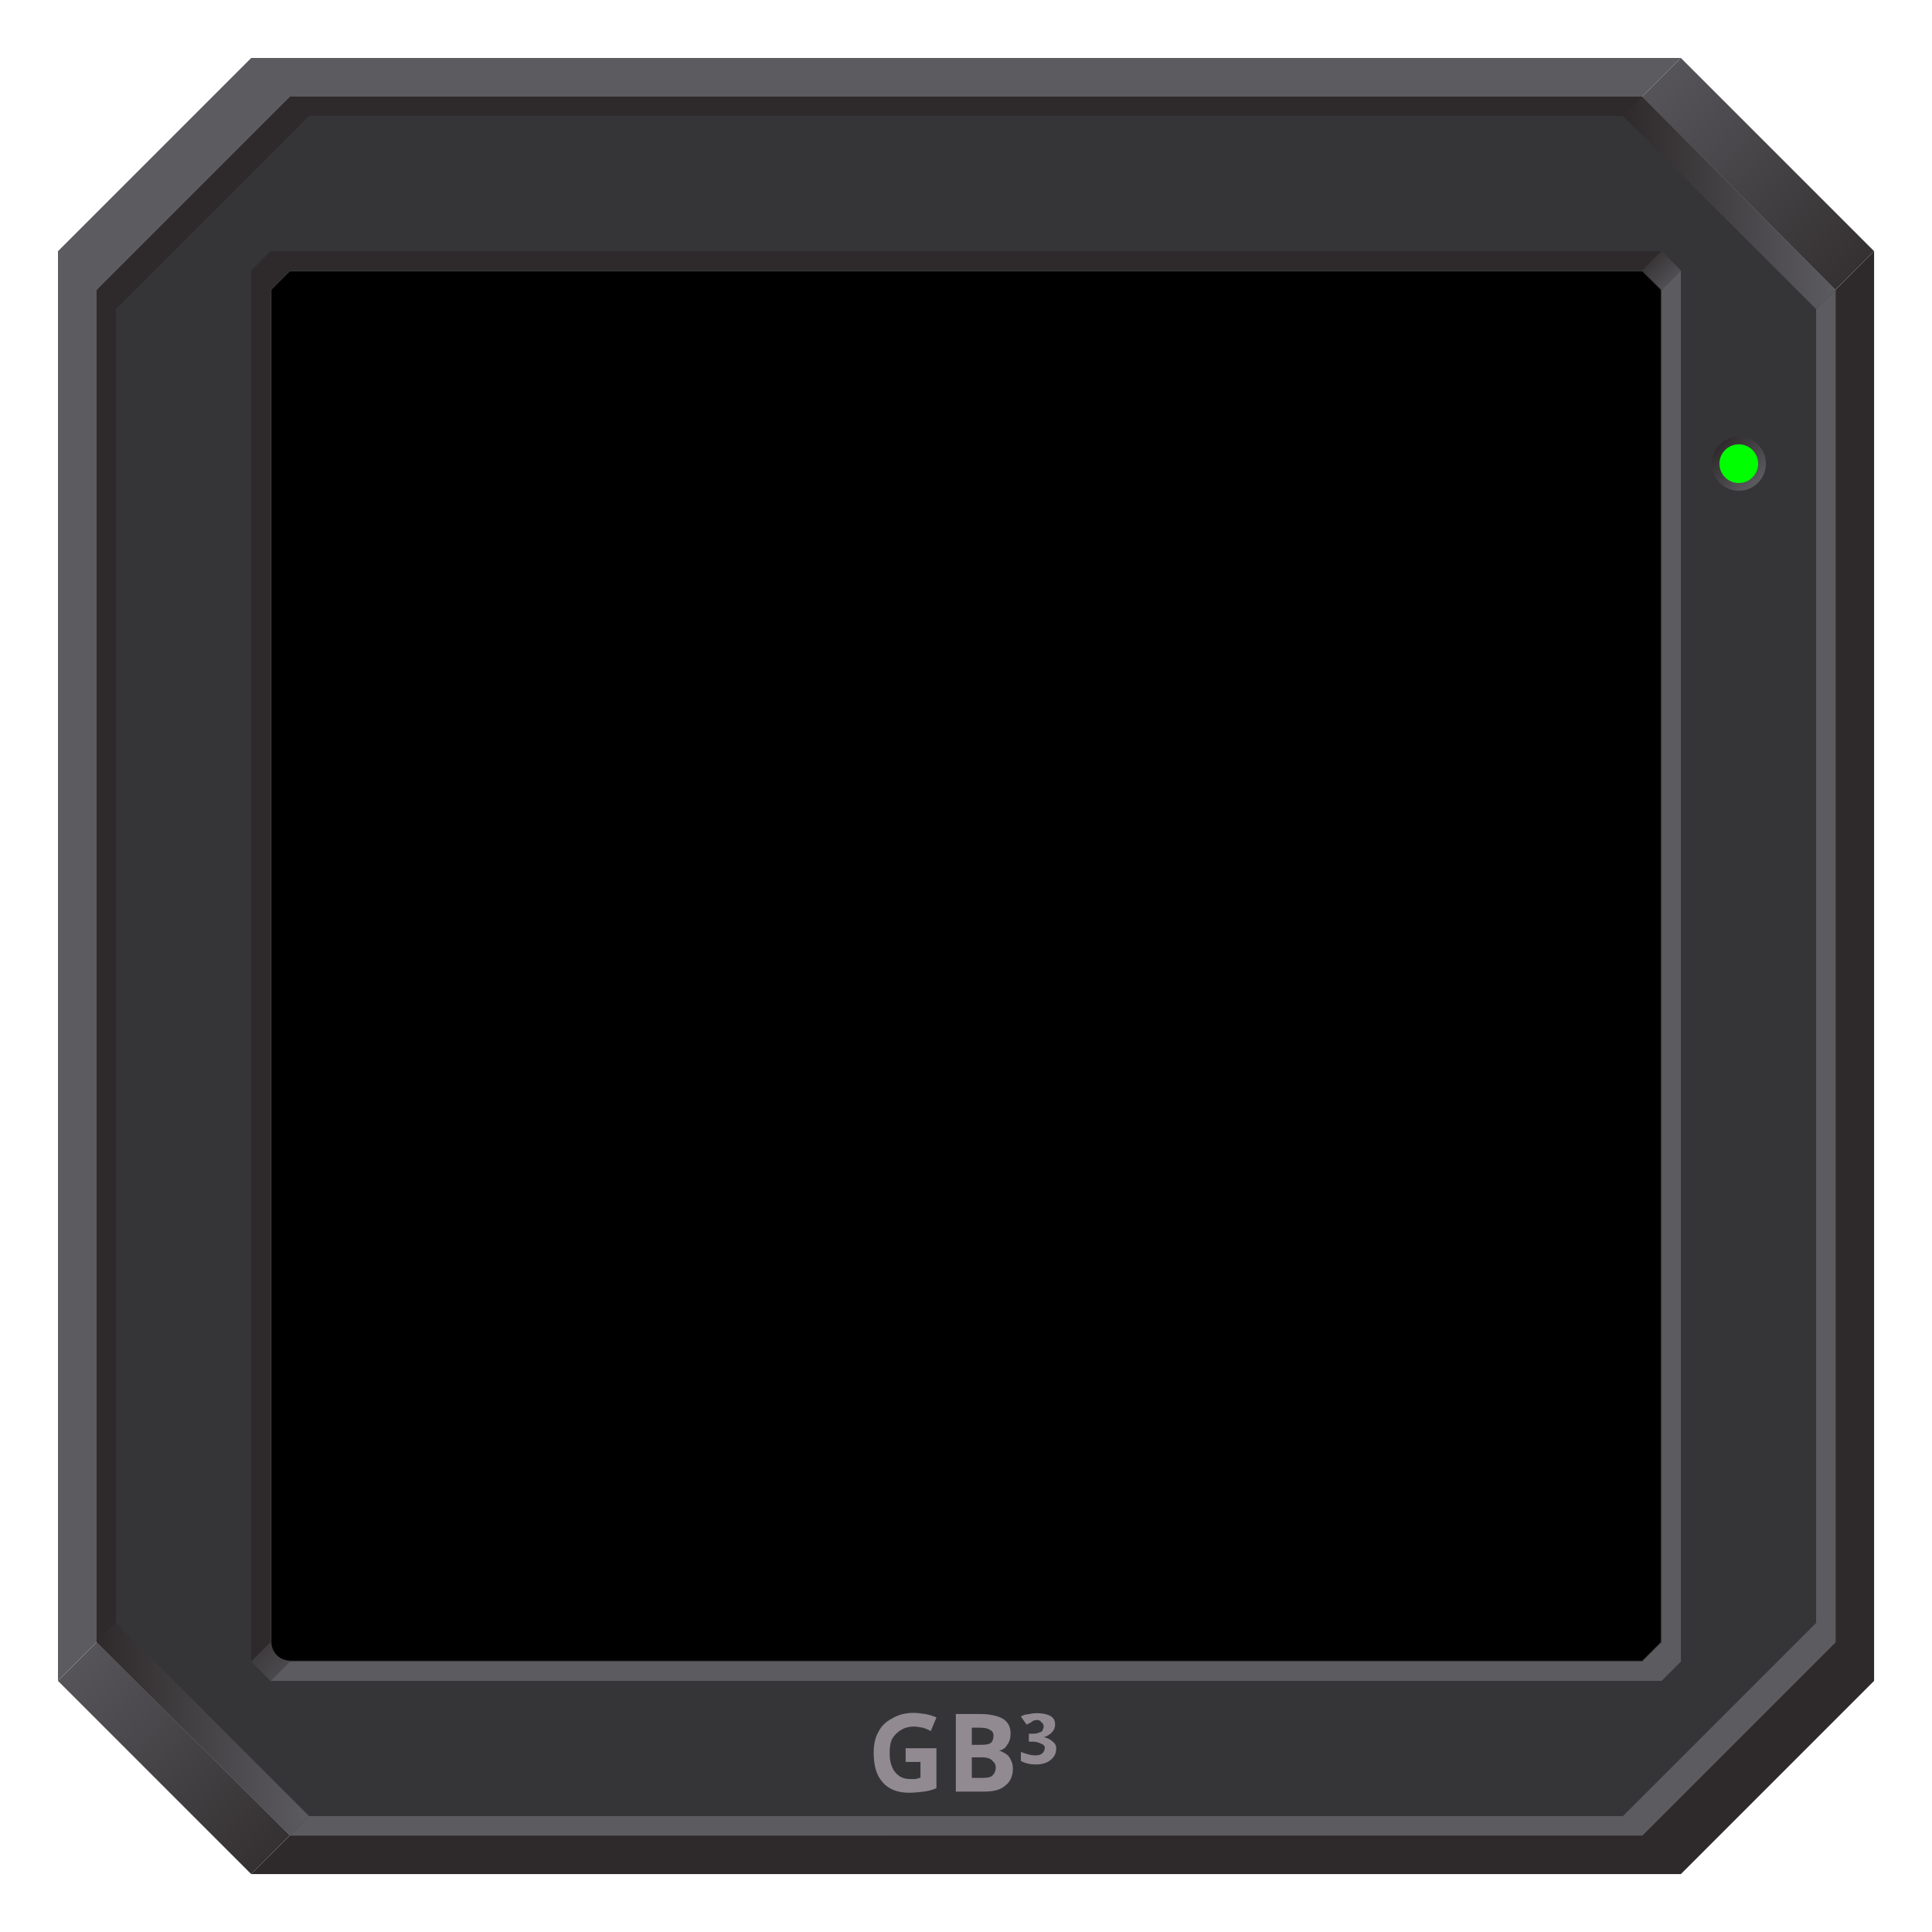
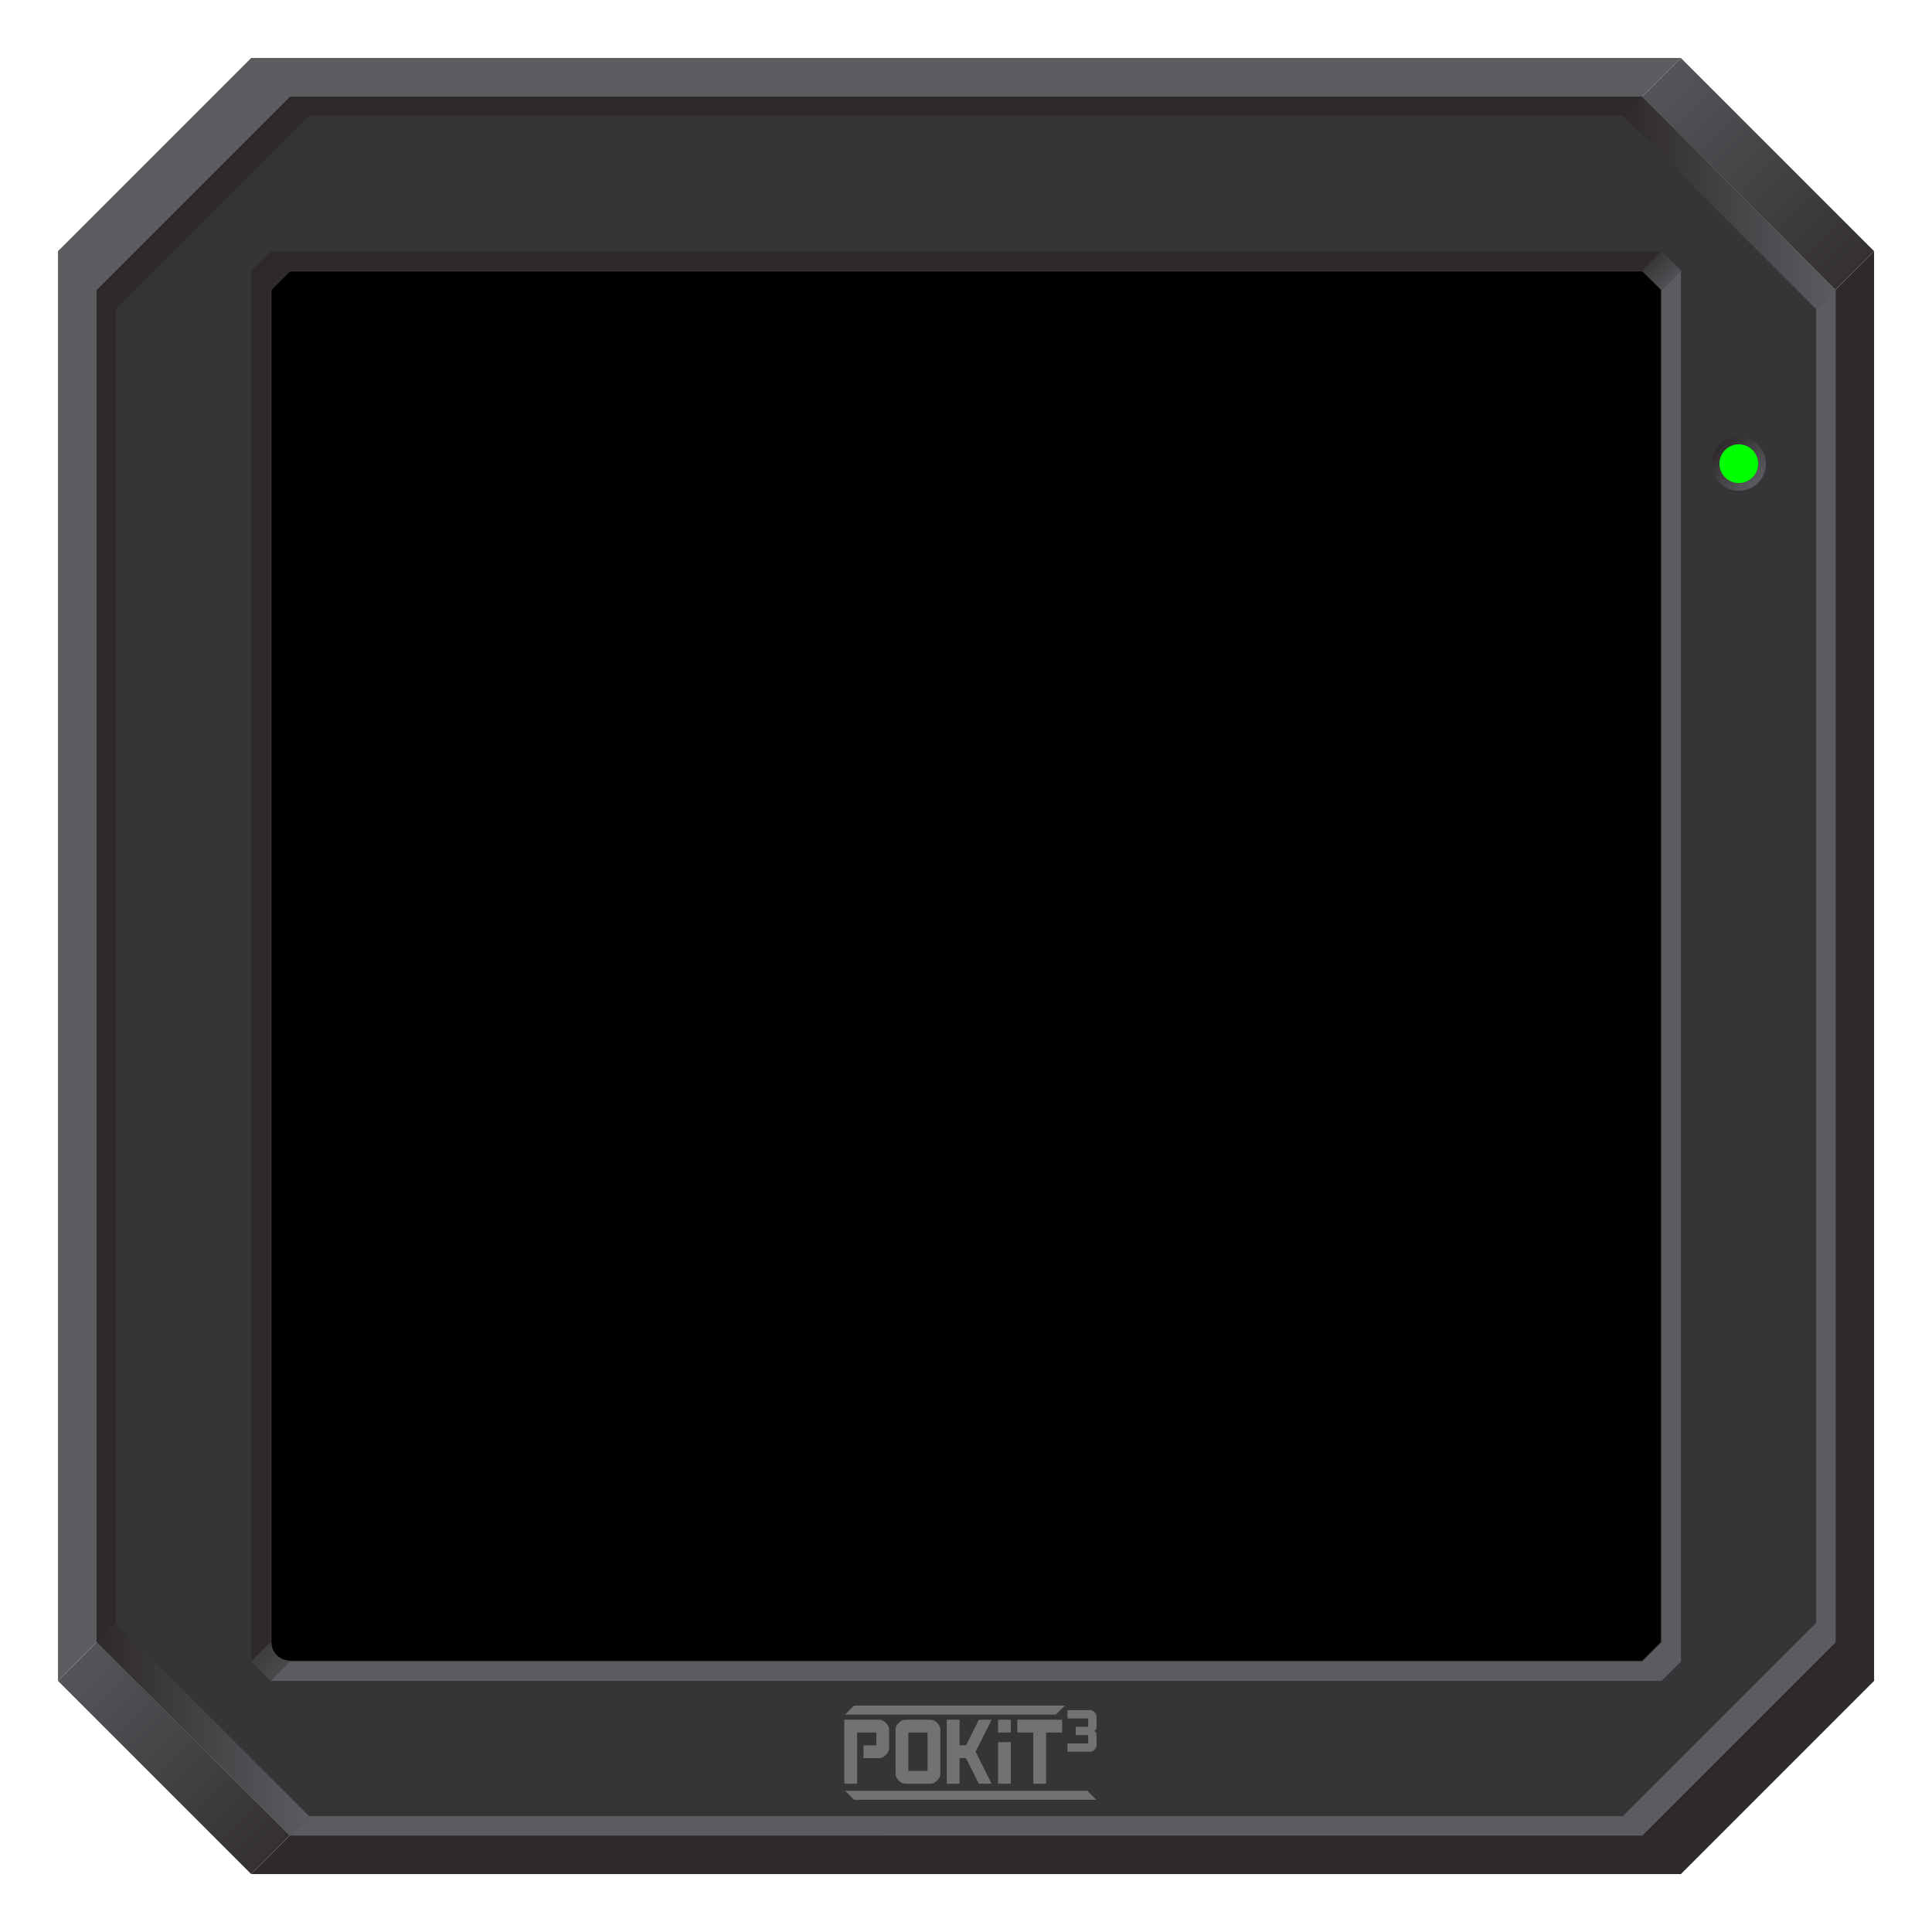
<svg xmlns="http://www.w3.org/2000/svg" xmlns:xlink="http://www.w3.org/1999/xlink" width="100" height="100" viewBox="0 0 26.458 26.458" version="1.1" id="svg846">
  <defs id="defs840">
    <linearGradient id="linearGradient1813">
      <stop style="stop-color:#2e2a2b;stop-opacity:1" offset="0" id="stop1809" />
      <stop style="stop-color:#5c5b60;stop-opacity:1" offset="1" id="stop1811" />
    </linearGradient>
    <marker orient="auto" refY="0.0" refX="0.0" id="DiamondL" style="overflow:visible">
      <path id="path1477" d="M 0,-7.071 L -7.071,0 L 0,7.071 L 7.071,0 L 0,-7.071 z " style="fill-rule:evenodd;stroke:#000000;stroke-width:1.0pt" transform="scale(0.8)" />
    </marker>
    <marker orient="auto" refY="0.0" refX="0.0" id="Club" style="overflow:visible">
      <path id="path1627" d="M -1.597,-7.098 C -3.486,-7.098 -5.024,-5.561 -5.024,-3.671 C -5.024,-3.015 -4.785,-2.444 -4.464,-1.923 C -4.503,-1.891 -4.544,-1.865 -4.581,-1.83 C -5.203,-2.685 -6.17,-3.275 -7.308,-3.275 C -9.197,-3.275 -10.734,-1.738 -10.734,0.151 C -10.734,2.04 -9.197,3.578 -7.308,3.578 C -6.314,3.578 -5.439,3.136 -4.814,2.459 C -4.938,2.814 -5.024,3.18 -5.024,3.578 C -5.024,5.467 -3.486,7.004 -1.597,7.004 C 0.292,7.004 1.829,5.467 1.829,3.578 C 1.829,2.784 1.514,2.084 1.06,1.503 C 2.415,1.766 3.772,2.297 4.766,3.834 C 4.028,3.096 3.554,1.753 3.554,-0.059 L 2.925,-0.105 L 3.507,-0.128 C 3.507,-1.94 3.958,-3.283 4.696,-4.021 C 3.737,-2.539 2.439,-1.995 1.13,-1.713 C 1.534,-2.275 1.829,-2.927 1.829,-3.671 C 1.829,-5.561 0.292,-7.098 -1.597,-7.098 z " style="fill-rule:evenodd;stroke:#000000;stroke-width:0.746pt" transform="scale(0.6)" />
    </marker>
    <marker orient="auto" refY="0.0" refX="0.0" id="marker1686" style="overflow:visible">
      <path id="path1684" d="M -2.5,-1.0 C -2.5,1.76 -4.74,4.0 -7.5,4.0 C -10.26,4.0 -12.5,1.76 -12.5,-1.0 C -12.5,-3.76 -10.26,-6.0 -7.5,-6.0 C -4.74,-6.0 -2.5,-3.76 -2.5,-1.0 z " style="fill-rule:evenodd;stroke:#000000;stroke-width:1.0pt" transform="scale(0.8) translate(7.4, 1)" />
    </marker>
    <marker orient="auto" refY="0.0" refX="0.0" id="marker1670" style="overflow:visible">
      <path id="path1668" d="M -2.5,-1.0 C -2.5,1.76 -4.74,4.0 -7.5,4.0 C -10.26,4.0 -12.5,1.76 -12.5,-1.0 C -12.5,-3.76 -10.26,-6.0 -7.5,-6.0 C -4.74,-6.0 -2.5,-3.76 -2.5,-1.0 z " style="fill-rule:evenodd;stroke:#000000;stroke-width:1.0pt" transform="scale(0.8) translate(7.4, 1)" />
    </marker>
    <marker orient="auto" refY="0.0" refX="0.0" id="DotL" style="overflow:visible">
      <path id="path1459" d="M -2.5,-1.0 C -2.5,1.76 -4.74,4.0 -7.5,4.0 C -10.26,4.0 -12.5,1.76 -12.5,-1.0 C -12.5,-3.76 -10.26,-6.0 -7.5,-6.0 C -4.74,-6.0 -2.5,-3.76 -2.5,-1.0 z " style="fill-rule:evenodd;stroke:#000000;stroke-width:1.0pt" transform="scale(0.8) translate(7.4, 1)" />
    </marker>
    <linearGradient xlink:href="#linearGradient1813" id="linearGradient1815" x1="23.548" y1="6.085" x2="24.077" y2="6.615" gradientUnits="userSpaceOnUse" />
    <linearGradient xlink:href="#linearGradient1813" id="linearGradient890" x1="25.929" y1="4.233" x2="22.225" y2="0.529" gradientUnits="userSpaceOnUse" />
    <linearGradient xlink:href="#linearGradient1813" id="linearGradient928" x1="22.225" y1="2.778" x2="25.135" y2="2.778" gradientUnits="userSpaceOnUse" />
    <linearGradient xlink:href="#linearGradient1813" id="linearGradient944" x1="1.323" y1="23.68" x2="4.233" y2="23.68" gradientUnits="userSpaceOnUse" />
    <linearGradient xlink:href="#linearGradient1813" id="linearGradient952" x1="22.49" y1="3.44" x2="23.019" y2="3.969" gradientUnits="userSpaceOnUse" />
    <linearGradient xlink:href="#linearGradient1813" id="linearGradient960" gradientUnits="userSpaceOnUse" x1="4.233" y1="25.929" x2="0.529" y2="22.225" />
    <linearGradient xlink:href="#linearGradient1813" id="linearGradient968" x1="3.175" y1="22.225" x2="4.233" y2="23.283" gradientUnits="userSpaceOnUse" />
  </defs>
  <g id="layer2">
    <path style="fill:#353538;stroke:none;stroke-width:0.265px;stroke-linecap:butt;stroke-linejoin:miter;stroke-opacity:1;fill-opacity:1" d="M 3.969,25.135 1.323,22.49 V 3.969 L 3.969,1.323 H 22.49 L 25.135,3.969 v 18.521 l -2.646,2.646 z" id="path1765" />
-     <text xml:space="preserve" style="font-style:normal;font-weight:normal;font-size:1.488px;line-height:1.25;font-family:sans-serif;letter-spacing:0px;word-spacing:0px;fill:#918a91;fill-opacity:1;stroke:none;stroke-width:0.037" x="11.871" y="24.537" id="text972">
-       <tspan id="tspan970" x="11.871" y="24.537" style="font-style:normal;font-variant:normal;font-weight:bold;font-stretch:normal;font-family:sans-serif;-inkscape-font-specification:'sans-serif Bold';baseline-shift:baseline;fill:#918a91;fill-opacity:1;stroke-width:0.037">GB<tspan style="font-style:normal;font-variant:normal;font-weight:bold;font-stretch:normal;font-size:65%;font-family:sans-serif;-inkscape-font-specification:'sans-serif Bold';baseline-shift:super;fill:#918a91;fill-opacity:1" id="tspan974">3</tspan>
-       </tspan>
+     <text xml:space="preserve" style="font-style:normal;font-weight:normal;font-size:1.488px;line-height:1.25;font-family:sans-serif;text-align:center;letter-spacing:0px;word-spacing:0px;text-anchor:middle;fill:#918a91;fill-opacity:1;stroke:none;stroke-width:0.037" x="14.052" y="24.537" id="text972">
+       <tspan id="tspan970" x="14.052" y="25.853" style="font-style:normal;font-variant:normal;font-weight:bold;font-stretch:normal;font-family:sans-serif;-inkscape-font-specification:'sans-serif Bold';text-align:center;baseline-shift:baseline;text-anchor:middle;fill:#918a91;fill-opacity:1;stroke-width:0.037" />
    </text>
+     <g id="g917" transform="translate(0.35967,0.04131494)">
+       <g id="text846" style="font-style:normal;font-variant:normal;font-weight:normal;font-stretch:normal;font-size:89.164px;line-height:1.25;font-family:Dyuthi;-inkscape-font-specification:Dyuthi;letter-spacing:0px;word-spacing:0px;fill:#737271;fill-opacity:1;stroke:#00177d;stroke-width:0;stroke-miterlimit:4;stroke-dasharray:none;stroke-opacity:1" aria-label="POKiT3" transform="matrix(0.01229035,0,0,0.01229035,10.90623,21.96382)">
+         <path id="path848" style="font-style:normal;font-variant:normal;font-weight:500;font-stretch:normal;font-family:'Boxfont Round';-inkscape-font-specification:'Boxfont Round Medium';fill:#737271;fill-opacity:1;stroke:#00177d;stroke-width:0;stroke-miterlimit:4;stroke-dasharray:none;stroke-opacity:1" d="m 24.1,125.784 q 9.808,0 39.232,0 3.567,0 7.133,3.567 3.567,3.567 3.567,7.133 0,7.133 0,21.399 0,3.567 -3.567,7.133 -3.567,3.567 -7.133,3.567 -5.974,0 -17.833,0 0,-3.567 0,-14.266 3.567,0 14.266,0 0,-3.567 0,-14.266 -5.35,0 -21.399,0 0,14.266 0,57.065 -3.567,0 -14.266,0 0,-17.833 0,-71.331 z" />
+         <path id="path850" style="font-style:normal;font-variant:normal;font-weight:500;font-stretch:normal;font-family:'Boxfont Round';-inkscape-font-specification:'Boxfont Round Medium';fill:#737271;fill-opacity:1;stroke:#00177d;stroke-width:0;stroke-miterlimit:4;stroke-dasharray:none;stroke-opacity:1" d="m 91.92,197.115 q -3.567,0 -7.133,-3.567 -3.567,-3.567 -3.567,-7.133 0,-8.292 0,-24.966 0,-6.241 0,-24.966 0,-3.567 3.567,-7.133 3.567,-3.567 7.133,-3.567 9.541,0 28.532,0 3.567,0 7.133,3.567 3.567,3.567 3.567,7.133 0,16.674 0,49.932 0,3.567 -3.567,7.133 -3.567,3.567 -7.133,3.567 -9.541,0 -28.532,0 z m 3.567,-57.065 q 0,10.7 0,42.799 5.35,0 21.399,0 0,-10.7 0,-42.799 -5.35,0 -21.399,0 z" />
+         <path id="path852" style="font-style:normal;font-variant:normal;font-weight:500;font-stretch:normal;font-family:'Boxfont Round';-inkscape-font-specification:'Boxfont Round Medium';fill:#737271;fill-opacity:1;stroke:#00177d;stroke-width:0;stroke-miterlimit:4;stroke-dasharray:none;stroke-opacity:1" d="m 152.607,125.784 q 0,7.133 0,28.532 1.783,0 7.133,0 3.567,-7.133 14.266,-28.532 3.567,0 14.266,0 -4.458,8.916 -17.833,35.665 4.458,8.916 17.833,35.665 -3.567,0 -14.266,0 -3.567,-7.133 -14.266,-28.532 -1.783,0 -7.133,0 0,7.133 0,28.532 -3.567,0 -14.266,0 0,-17.833 0,-71.331 3.567,0 14.266,0 z" />
+         <path id="path854" style="font-style:normal;font-variant:normal;font-weight:500;font-stretch:normal;font-family:'Boxfont Round';-inkscape-font-specification:'Boxfont Round Medium';fill:#737271;fill-opacity:1;stroke:#00177d;stroke-width:0;stroke-miterlimit:4;stroke-dasharray:none;stroke-opacity:1" d="m 209.728,150.75 q 0,11.591 0,46.365 -3.567,0 -14.266,0 0,-11.591 0,-46.365 3.567,0 14.266,0 z m -14.266,-10.7 q 0,-3.567 0,-14.266 3.567,0 14.266,0 0,3.567 0,14.266 -3.567,0 -14.266,0 z" />
+         <path id="path856" style="font-style:normal;font-variant:normal;font-weight:500;font-stretch:normal;font-family:'Boxfont Round';-inkscape-font-specification:'Boxfont Round Medium';fill:#737271;fill-opacity:1;stroke:#00177d;stroke-width:0;stroke-miterlimit:4;stroke-dasharray:none;stroke-opacity:1" d="m 266.813,125.784 q 0,3.567 0,14.266 -4.458,0 -17.833,0 0,14.266 0,57.065 -3.567,0 -14.266,0 0,-14.266 0,-57.065 -4.458,0 -17.833,0 0,-3.567 0,-14.266 12.483,0 49.932,0 z" />
+         <path id="path858" style="font-style:normal;font-variant:normal;font-weight:500;font-stretch:normal;font-size:57.956px;font-family:'Boxfont Round';-inkscape-font-specification:'Boxfont Round Medium';baseline-shift:super;fill:#737271;fill-opacity:1;stroke:#00177d;stroke-width:0;stroke-miterlimit:4;stroke-dasharray:none;stroke-opacity:1" d="m 272.754,115.085 q 6.375,0 25.501,0 2.318,0 4.637,2.318 2.318,2.318 2.318,4.637 0,3.883 0,11.591 0,2.318 -1.159,3.477 -1.159,1.159 -1.159,1.159 0,0 1.159,1.159 1.159,1.159 1.159,3.477 0,3.883 0,11.591 0,2.318 -2.318,4.637 -2.318,2.318 -4.637,2.318 -8.52,0 -25.501,0 0,-2.318 0,-9.273 5.796,0 23.183,0 0,-2.318 0,-9.273 -3.477,0 -13.91,0 0,-2.318 0,-9.273 3.477,0 13.91,0 0,-2.318 0,-9.273 -5.796,0 -23.183,0 0,-2.318 0,-9.273 z" />
+       </g>
+       <path id="path864" d="m 11.213,23.439 h 2.888 l 0.123,-0.123 h -2.888 z" style="fill:#737271;fill-opacity:1;stroke:none;stroke-width:0.012px;stroke-linecap:butt;stroke-linejoin:miter;stroke-opacity:1" />
+       <path id="path868" d="m 11.213,24.483 0.123,0.123 h 3.318 l -0.123,-0.123 z" style="fill:#737271;fill-opacity:1;stroke:none;stroke-width:0.012px;stroke-linecap:butt;stroke-linejoin:miter;stroke-opacity:1" />
+     </g>
  </g>
  <g id="layer3">
    <path style="fill:#5c5b60;fill-opacity:1;stroke:none;stroke-width:0.265px;stroke-linecap:butt;stroke-linejoin:miter;stroke-opacity:1" d="M 1.323,22.49 V 3.969 L 3.969,1.323 H 22.49 L 23.019,0.794 H 3.44 L 0.794,3.44 V 23.019 L 1.058,22.754 Z" id="path1768" />
    <path style="fill:#2e2a2b;fill-opacity:1;stroke:none;stroke-width:0.265px;stroke-linecap:butt;stroke-linejoin:miter;stroke-opacity:1" d="m 1.587,22.225 0,-17.992 L 4.233,1.587 H 22.49 V 1.323 H 3.969 L 1.323,3.969 v 18.521 z" id="path1772" />
    <path style="fill:url(#linearGradient960);fill-opacity:1;stroke:none;stroke-width:0.265px;stroke-linecap:butt;stroke-linejoin:miter;stroke-opacity:1" d="M 0.794,23.019 3.44,25.665 3.969,25.135 1.323,22.49 Z" id="path1774" />
    <path style="fill:url(#linearGradient944);fill-opacity:1.0;stroke:none;stroke-width:0.265px;stroke-linecap:butt;stroke-linejoin:miter;stroke-opacity:1" d="M 1.323,22.49 1.587,22.225 4.233,24.871 3.969,25.135 Z" id="path1776" />
    <path style="fill:#5c5b60;stroke:none;stroke-width:0.265px;stroke-linecap:butt;stroke-linejoin:miter;stroke-opacity:1;fill-opacity:1" d="M 3.969,25.135 4.233,24.871 H 22.225 L 24.871,22.225 V 4.233 L 25.135,3.969 v 18.521 l -2.646,2.646 z" id="path1778" />
    <path style="fill:#2e2a2b;fill-opacity:1;stroke:none;stroke-width:0.265px;stroke-linecap:butt;stroke-linejoin:miter;stroke-opacity:1" d="M 3.44,25.665 H 23.019 l 2.646,-2.646 0,-19.579 -0.529,0.529 v 18.521 l -2.646,2.646 H 3.969 Z" id="path1780" />
    <path id="path1782" d="M 25.665,3.44 23.019,0.794 22.49,1.323 25.135,3.969 Z" style="fill:url(#linearGradient890);fill-opacity:1;stroke:none;stroke-width:0.265px;stroke-linecap:butt;stroke-linejoin:miter;stroke-opacity:1" />
    <path id="path1784" d="M 25.135,3.969 24.871,4.233 22.225,1.588 22.49,1.323 Z" style="fill:url(#linearGradient928);fill-opacity:1.0;stroke:none;stroke-width:0.265px;stroke-linecap:butt;stroke-linejoin:miter;stroke-opacity:1" />
    <path style="fill:#2e2a2b;fill-opacity:1;stroke:none;stroke-width:0.265px;stroke-linecap:butt;stroke-linejoin:miter;stroke-opacity:1" d="M 3.704,22.49 V 3.969 L 3.969,3.704 h 18.521 l 0.265,-0.265 -19.05,0 -0.265,0.265 0,19.05 z" id="path1788" />
    <path style="fill:#5c5b60;fill-opacity:1;stroke:none;stroke-width:0.265px;stroke-linecap:butt;stroke-linejoin:miter;stroke-opacity:1" d="m 3.969,22.754 h 18.521 l 0.265,-0.265 V 3.969 l 0.265,-0.265 0,19.05 -0.265,0.265 -18.785,0 H 3.704 Z" id="path1790" />
    <path style="fill:url(#linearGradient952);fill-opacity:1;stroke:none;stroke-width:0.265px;stroke-linecap:butt;stroke-linejoin:miter;stroke-opacity:1" d="M 23.019,3.704 22.754,3.44 22.49,3.704 22.754,3.969 Z" id="path1792" />
    <path id="path1794" d="M 3.44,22.754 3.704,23.019 3.969,22.754 3.704,22.49 Z" style="fill:url(#linearGradient968);fill-opacity:1;stroke:none;stroke-width:0.265px;stroke-linecap:butt;stroke-linejoin:miter;stroke-opacity:1" />
  </g>
  <g id="layer4">
    <circle style="opacity:1;fill:#00ff00;fill-opacity:1;stroke:url(#linearGradient1815);stroke-width:0.212;stroke-linecap:square;stroke-linejoin:bevel;stroke-miterlimit:4;stroke-dasharray:none;stroke-dashoffset:19;stroke-opacity:1;paint-order:markers stroke fill" id="path1797" cx="23.812" cy="6.35" r="0.265" />
  </g>
  <g id="layer1" transform="translate(0,-270.5417)">
    <rect style="opacity:1;fill:#000000;fill-opacity:1;stroke:#000000;stroke-width:0.503;stroke-linecap:square;stroke-linejoin:bevel;stroke-miterlimit:4;stroke-dasharray:none;stroke-dashoffset:5.027;stroke-opacity:1;paint-order:markers stroke fill" id="rect1396" width="18.521" height="18.521" x="3.969" y="274.51" ry="1.345586e-005" />
  </g>
</svg>
